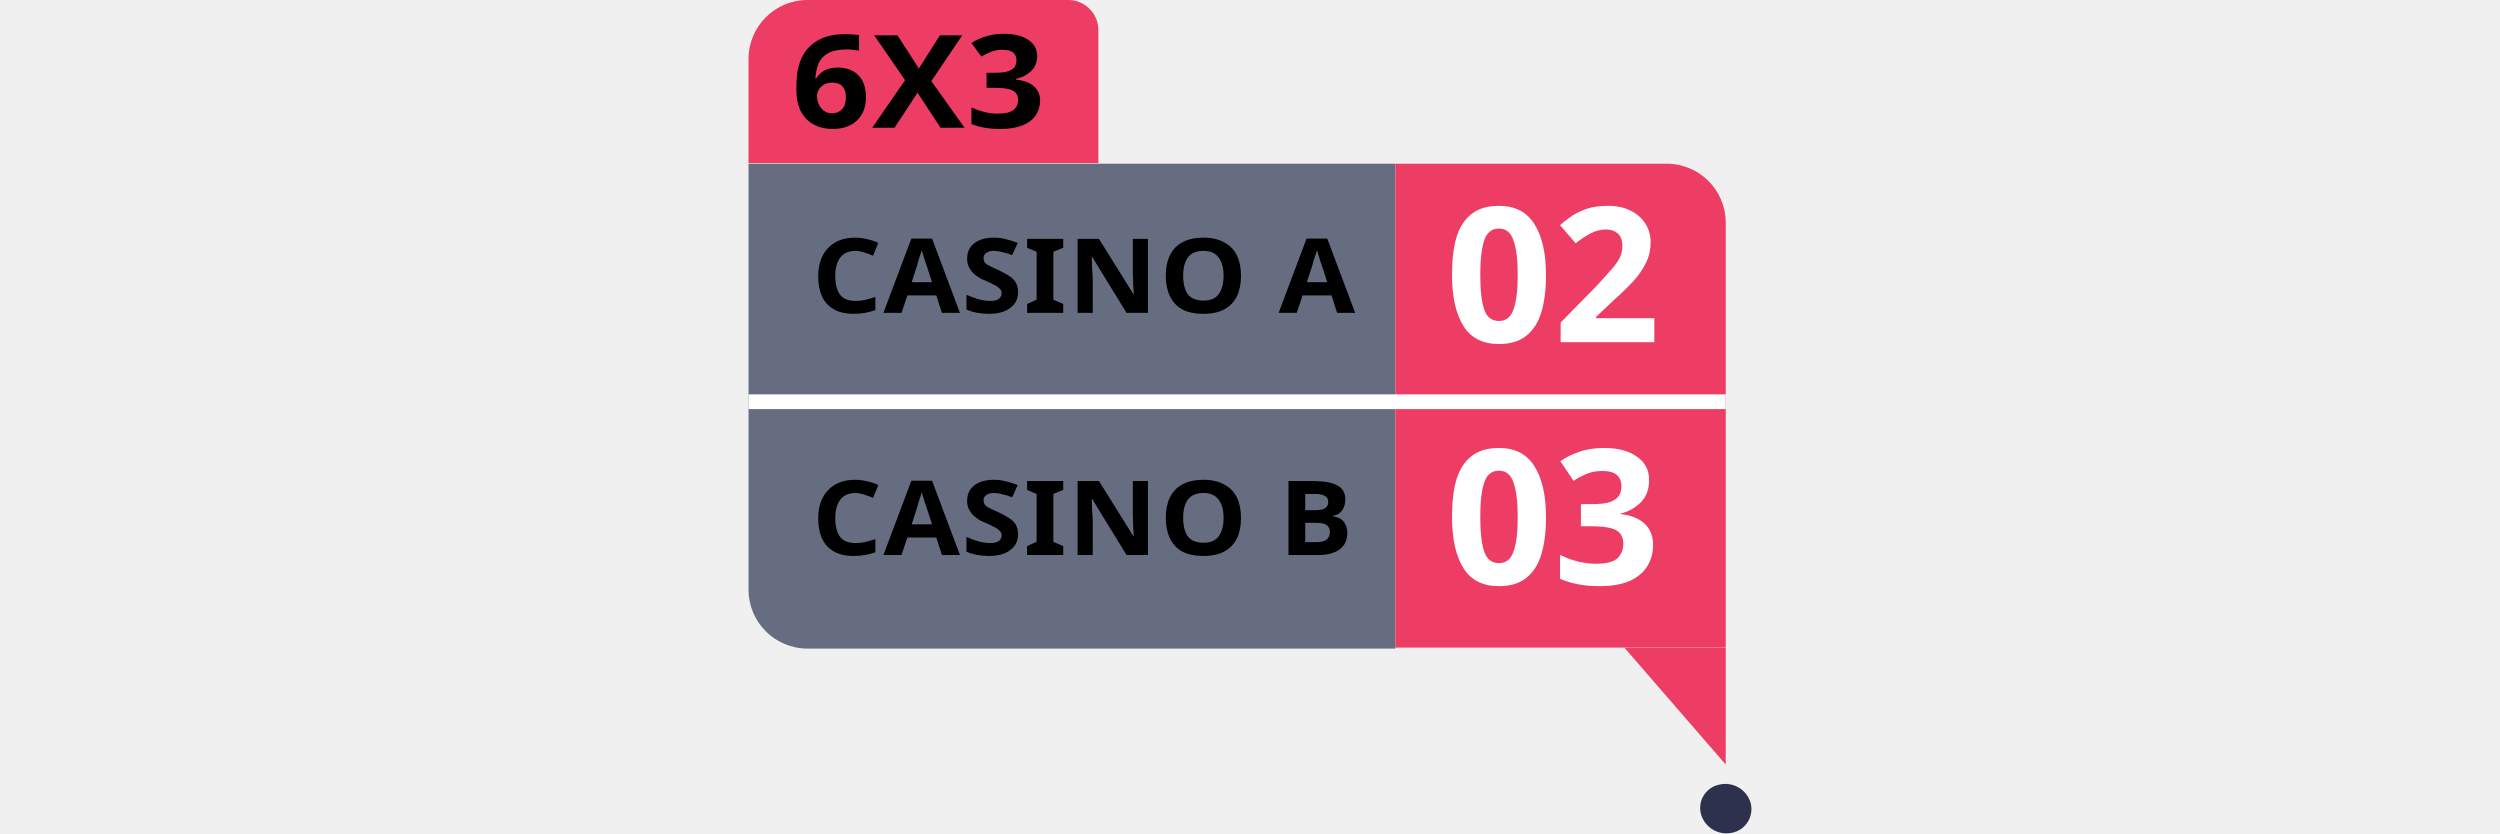
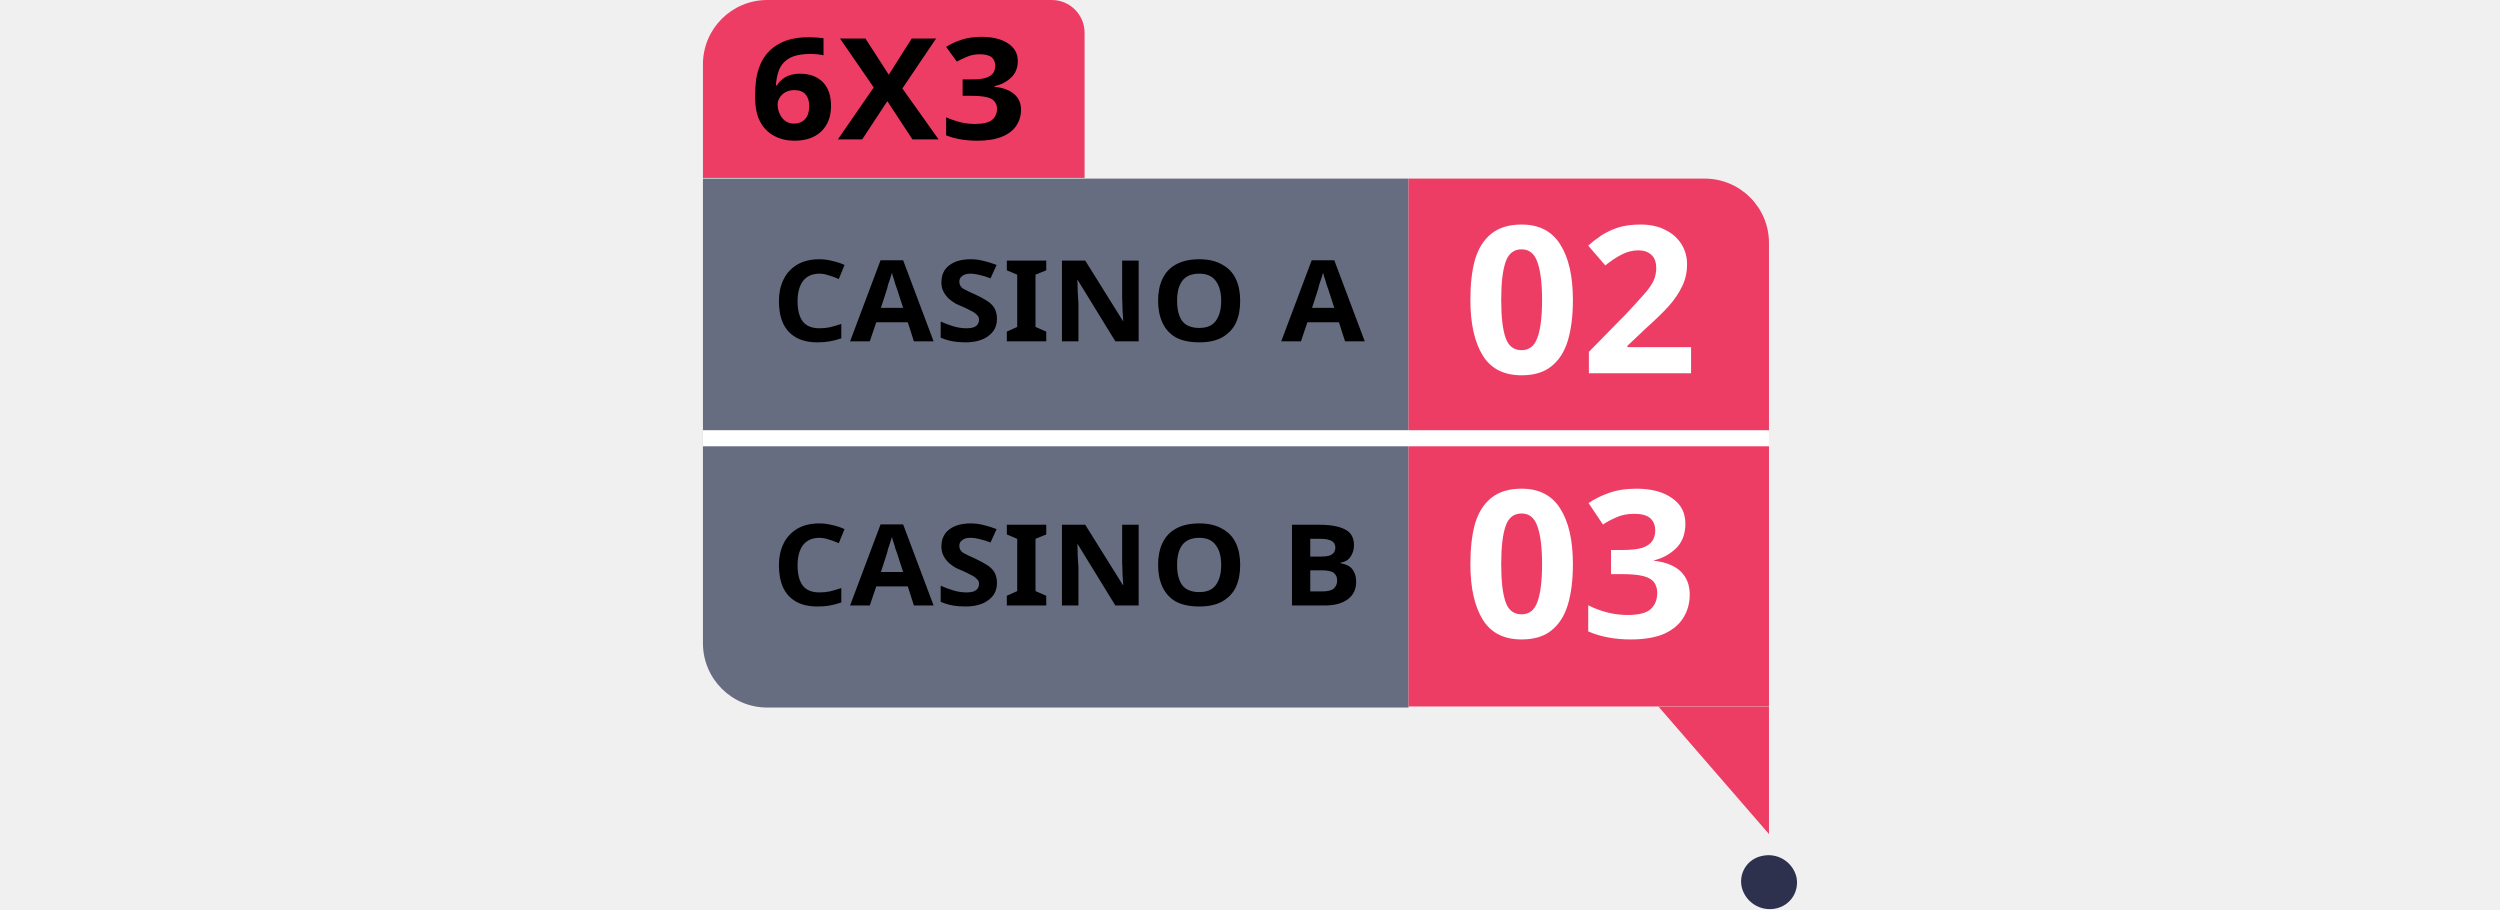
- <svg xmlns="http://www.w3.org/2000/svg" id="Layer_1" data-name="Layer 1" width="180" height="60" viewBox="0 0 51.03 42.4">
+ <svg xmlns="http://www.w3.org/2000/svg" id="Layer_1" data-name="Layer 1" width="220" height="80" viewBox="0 0 51.03 42.4">
  <defs>
    <style>.cls-1{fill:#676d80;}.cls-2{font-size:5.28px;letter-spacing:0.01em;}.cls-2,.cls-4,.cls-5{font-family:ProximaNova-Bold, Proxima Nova;font-weight:700;}.cls-3{fill:#ee3d64;}.cls-4{font-size:9.58px;fill:#fff;}.cls-5{font-size:6.6px;letter-spacing:0.01em;}.cls-6{fill:#2d314e;}.cls-7{fill:none;stroke:#fff;stroke-miterlimit:10;stroke-width:0.75px;}</style>
  </defs>
  <path class="cls-1" d="M0,20.64H32.91a0,0,0,0,1,0,0V33a0,0,0,0,1,0,0H3a3,3,0,0,1-3-3V20.64A0,0,0,0,1,0,20.64Z" />
  <text class="cls-2" transform="translate(3.21 28.24) scale(1.07 1)">CASINO B</text>
  <rect class="cls-3" x="32.91" y="20.64" width="16.81" height="12.31" />
  <text class="cls-4" transform="translate(35.45 29.73)">03</text>
  <rect class="cls-1" y="8.33" width="32.91" height="12.31" />
  <text class="cls-2" transform="translate(3.21 15.92) scale(1.07 1)">CASINO A</text>
  <path class="cls-3" d="M32.91,8.33H46.72a3,3,0,0,1,3,3v9.31a0,0,0,0,1,0,0H32.91a0,0,0,0,1,0,0V8.33A0,0,0,0,1,32.91,8.33Z" />
  <text class="cls-4" transform="translate(35.45 17.41)">02</text>
  <path class="cls-3" d="M3,0H16.27A1.53,1.53,0,0,1,17.8,1.53V8.3a0,0,0,0,1,0,0H0a0,0,0,0,1,0,0V3A3,3,0,0,1,3,0Z" />
  <text class="cls-5" transform="translate(2.18 6.5) scale(1.07 1)">6X3</text>
  <polygon class="cls-3" points="49.72 38.9 49.72 32.96 44.57 32.96 49.72 38.9" />
  <path class="cls-6" d="M48.46,41.42a1.21,1.21,0,0,1,.94-1.5,1.34,1.34,0,0,1,1.59.94,1.23,1.23,0,0,1-.94,1.51,1.35,1.35,0,0,1-1.59-.95" />
  <line class="cls-7" y1="20.44" x2="49.72" y2="20.44" />
</svg>
